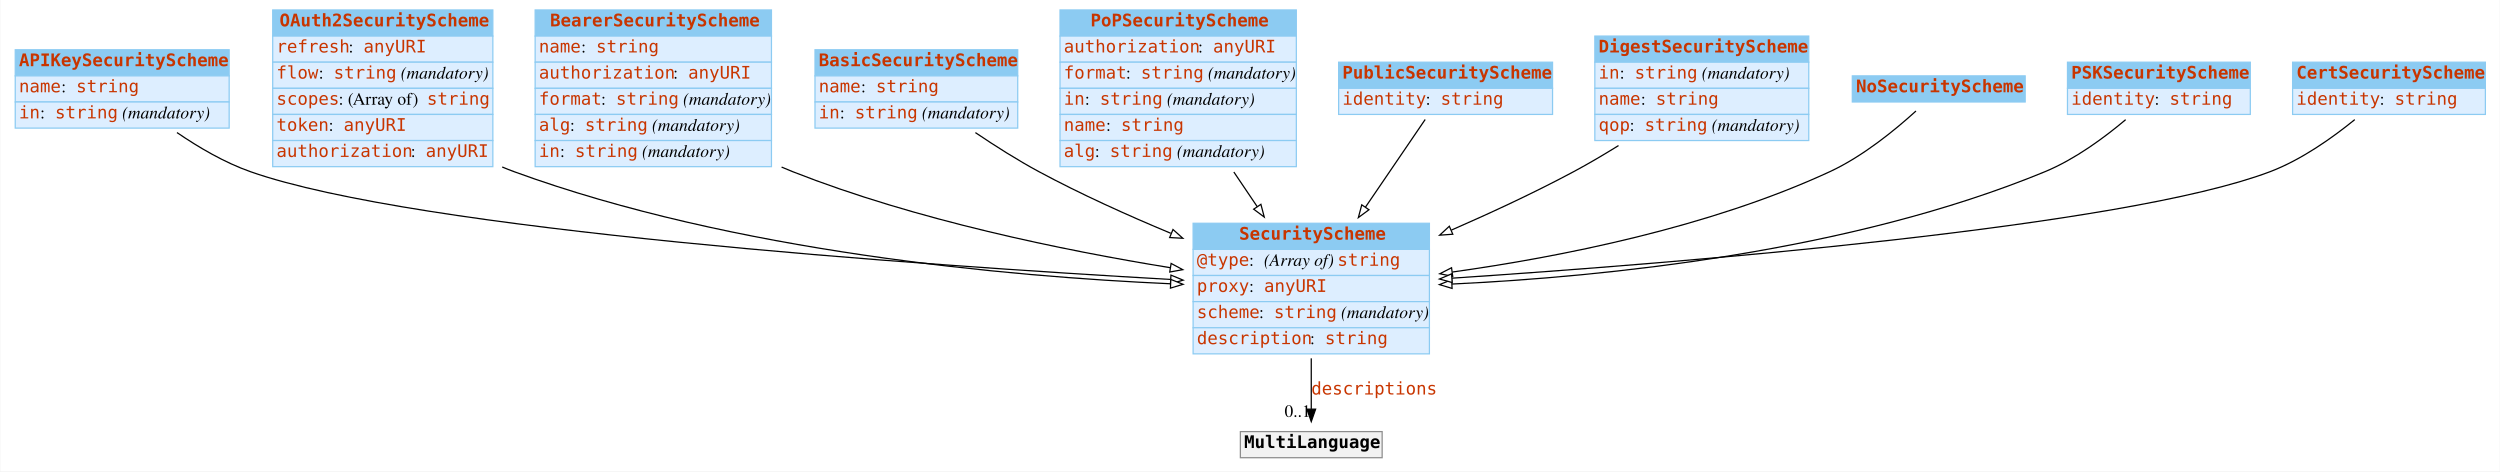
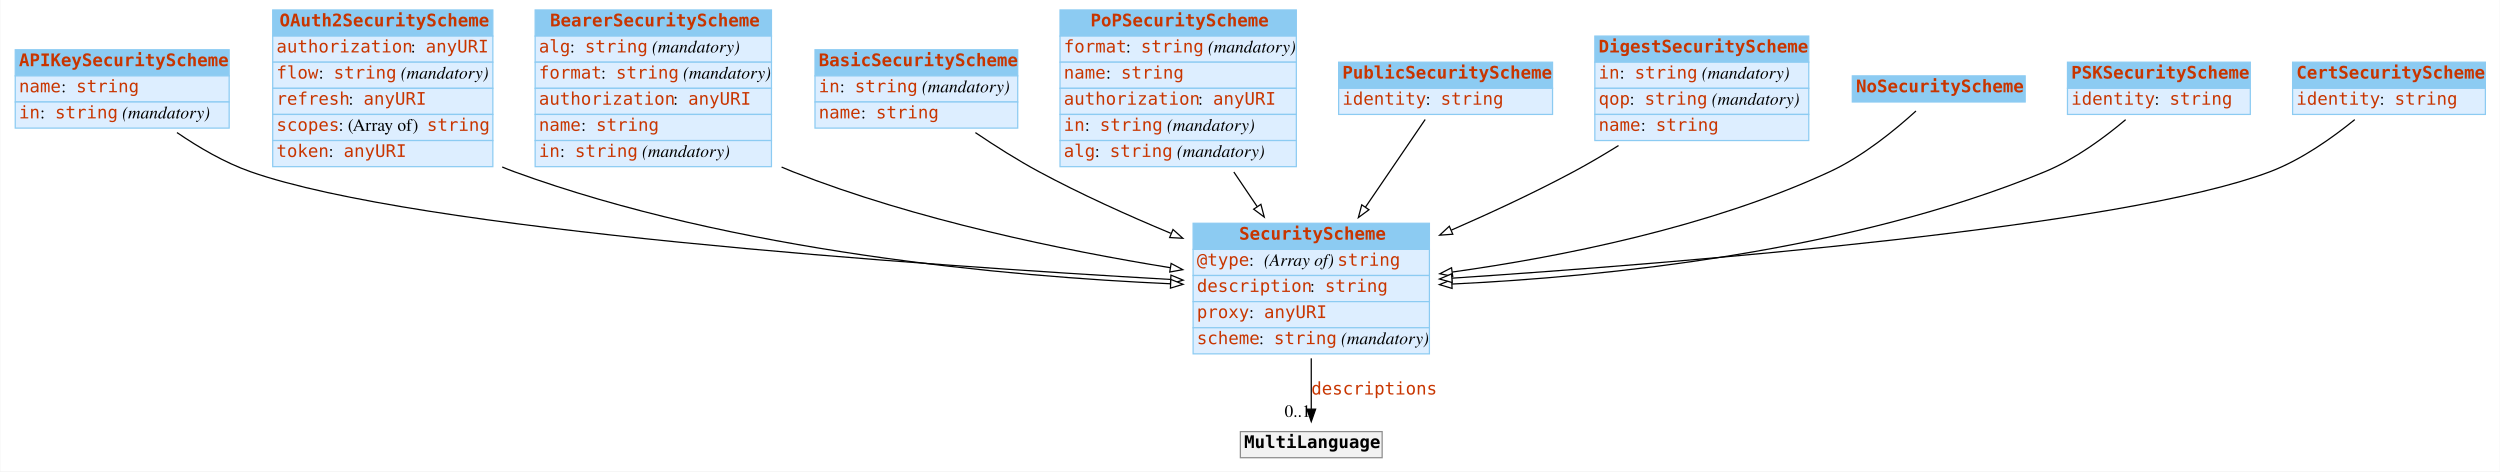
<svg xmlns="http://www.w3.org/2000/svg" width="2010pt" height="379pt" viewBox="0.00 0.00 2009.50 379.00">
  <g id="graph0" class="graph" transform="scale(1 1) rotate(0) translate(4 375)">
    <polygon fill="white" stroke="none" points="-4,4 -4,-375 2005.5,-375 2005.5,4 -4,4" />
    <g id="node1" class="node">
      <polygon fill="#8ccbf2" stroke="none" points="8,-314 8,-335 180,-335 180,-314 8,-314" />
      <polygon fill="none" stroke="#8ccbf2" points="8,-314 8,-335 180,-335 180,-314 8,-314" />
      <text text-anchor="start" x="11" y="-321.8" font-family="mono" font-weight="bold" font-size="14.00" fill="#c83500">APIKeySecurityScheme</text>
      <polygon fill="#ddeeff" stroke="none" points="8,-293 8,-314 180,-314 180,-293 8,-293" />
      <polygon fill="none" stroke="#8ccbf2" points="8,-293 8,-314 180,-314 180,-293 8,-293" />
      <text text-anchor="start" x="11" y="-300.8" font-family="mono" font-size="14.00" fill="#c83500">name</text>
      <text text-anchor="start" x="45" y="-300.8" font-family="Times,serif" font-size="14.00"> : </text>
      <text text-anchor="start" x="57" y="-300.8" font-family="mono" font-size="14.00" fill="#c83500">string</text>
      <polygon fill="#ddeeff" stroke="none" points="8,-272 8,-293 180,-293 180,-272 8,-272" />
      <polygon fill="none" stroke="#8ccbf2" points="8,-272 8,-293 180,-293 180,-272 8,-272" />
      <text text-anchor="start" x="11" y="-279.8" font-family="mono" font-size="14.00" fill="#c83500">in</text>
      <text text-anchor="start" x="28" y="-279.8" font-family="Times,serif" font-size="14.00"> : </text>
      <text text-anchor="start" x="40" y="-279.8" font-family="mono" font-size="14.00" fill="#c83500">string</text>
      <text text-anchor="start" x="90" y="-279.8" font-family="Times,serif" font-size="14.00"> </text>
      <text text-anchor="start" x="94" y="-279.8" font-family="Times,serif" font-style="italic" font-size="14.00">(mandatory)</text>
    </g>
    <g id="node3" class="node">
      <polygon fill="#8ccbf2" stroke="none" points="955,-174.5 955,-195.5 1145,-195.5 1145,-174.5 955,-174.5" />
      <polygon fill="none" stroke="#8ccbf2" points="955,-174.5 955,-195.5 1145,-195.5 1145,-174.5 955,-174.5" />
      <text text-anchor="start" x="992" y="-182.3" font-family="mono" font-weight="bold" font-size="14.00" fill="#c83500">SecurityScheme</text>
      <polygon fill="#ddeeff" stroke="none" points="955,-153.5 955,-174.5 1145,-174.5 1145,-153.5 955,-153.5" />
      <polygon fill="none" stroke="#8ccbf2" points="955,-153.5 955,-174.5 1145,-174.5 1145,-153.5 955,-153.5" />
      <text text-anchor="start" x="958" y="-161.3" font-family="mono" font-size="14.00" fill="#c83500">@type</text>
      <text text-anchor="start" x="1000" y="-161.3" font-family="Times,serif" font-size="14.00"> : </text>
      <text text-anchor="start" x="1012" y="-161.3" font-family="Times,serif" font-style="italic" font-size="14.00">(Array of) </text>
      <text text-anchor="start" x="1071" y="-161.3" font-family="mono" font-size="14.00" fill="#c83500">string</text>
      <polygon fill="#ddeeff" stroke="none" points="955,-132.5 955,-153.5 1145,-153.5 1145,-132.5 955,-132.5" />
      <polygon fill="none" stroke="#8ccbf2" points="955,-132.5 955,-153.5 1145,-153.5 1145,-132.5 955,-132.5" />
-       <text text-anchor="start" x="958" y="-140.3" font-family="mono" font-size="14.00" fill="#c83500">proxy</text>
-       <text text-anchor="start" x="1000" y="-140.3" font-family="Times,serif" font-size="14.00"> : </text>
-       <text text-anchor="start" x="1012" y="-140.3" font-family="mono" font-size="14.00" fill="#c83500">anyURI</text>
+       <text text-anchor="start" x="958" y="-140.3" font-family="mono" font-size="14.00" fill="#c83500">description</text>
+       <text text-anchor="start" x="1049" y="-140.3" font-family="Times,serif" font-size="14.00"> : </text>
+       <text text-anchor="start" x="1061" y="-140.3" font-family="mono" font-size="14.00" fill="#c83500">string</text>
      <polygon fill="#ddeeff" stroke="none" points="955,-111.5 955,-132.5 1145,-132.5 1145,-111.5 955,-111.5" />
      <polygon fill="none" stroke="#8ccbf2" points="955,-111.5 955,-132.5 1145,-132.5 1145,-111.5 955,-111.5" />
-       <text text-anchor="start" x="958" y="-119.3" font-family="mono" font-size="14.00" fill="#c83500">scheme</text>
-       <text text-anchor="start" x="1008" y="-119.3" font-family="Times,serif" font-size="14.00"> : </text>
-       <text text-anchor="start" x="1020" y="-119.3" font-family="mono" font-size="14.00" fill="#c83500">string</text>
-       <text text-anchor="start" x="1070" y="-119.3" font-family="Times,serif" font-size="14.00"> </text>
-       <text text-anchor="start" x="1074" y="-119.3" font-family="Times,serif" font-style="italic" font-size="14.00">(mandatory)</text>
+       <text text-anchor="start" x="958" y="-119.3" font-family="mono" font-size="14.00" fill="#c83500">proxy</text>
+       <text text-anchor="start" x="1000" y="-119.3" font-family="Times,serif" font-size="14.00"> : </text>
+       <text text-anchor="start" x="1012" y="-119.3" font-family="mono" font-size="14.00" fill="#c83500">anyURI</text>
      <polygon fill="#ddeeff" stroke="none" points="955,-90.5 955,-111.5 1145,-111.5 1145,-90.5 955,-90.5" />
      <polygon fill="none" stroke="#8ccbf2" points="955,-90.5 955,-111.5 1145,-111.5 1145,-90.5 955,-90.5" />
-       <text text-anchor="start" x="958" y="-98.3" font-family="mono" font-size="14.00" fill="#c83500">description</text>
-       <text text-anchor="start" x="1049" y="-98.3" font-family="Times,serif" font-size="14.00"> : </text>
-       <text text-anchor="start" x="1061" y="-98.3" font-family="mono" font-size="14.00" fill="#c83500">string</text>
+       <text text-anchor="start" x="958" y="-98.3" font-family="mono" font-size="14.00" fill="#c83500">scheme</text>
+       <text text-anchor="start" x="1008" y="-98.3" font-family="Times,serif" font-size="14.00"> : </text>
+       <text text-anchor="start" x="1020" y="-98.3" font-family="mono" font-size="14.00" fill="#c83500">string</text>
+       <text text-anchor="start" x="1070" y="-98.3" font-family="Times,serif" font-size="14.00"> </text>
+       <text text-anchor="start" x="1074" y="-98.3" font-family="Times,serif" font-style="italic" font-size="14.00">(mandatory)</text>
    </g>
    <g id="edge4" class="edge">
      <path fill="none" stroke="black" d="M138.036,-268.422C155.465,-256.496 176.269,-244.309 197,-237 330.682,-189.871 737.032,-161.693 936.753,-150.336" />
      <polygon fill="white" stroke="black" points="937.194,-153.817 946.981,-149.759 936.799,-146.828 937.194,-153.817" />
    </g>
    <g id="node2" class="node">
      <polygon fill="#8ccbf2" stroke="none" points="215,-346 215,-367 392,-367 392,-346 215,-346" />
      <polygon fill="none" stroke="#8ccbf2" points="215,-346 215,-367 392,-367 392,-346 215,-346" />
      <text text-anchor="start" x="220.5" y="-353.8" font-family="mono" font-weight="bold" font-size="14.00" fill="#c83500">OAuth2SecurityScheme</text>
      <polygon fill="#ddeeff" stroke="none" points="215,-325 215,-346 392,-346 392,-325 215,-325" />
      <polygon fill="none" stroke="#8ccbf2" points="215,-325 215,-346 392,-346 392,-325 215,-325" />
-       <text text-anchor="start" x="218" y="-332.8" font-family="mono" font-size="14.00" fill="#c83500">refresh</text>
-       <text text-anchor="start" x="276" y="-332.8" font-family="Times,serif" font-size="14.00"> : </text>
-       <text text-anchor="start" x="288" y="-332.8" font-family="mono" font-size="14.00" fill="#c83500">anyURI</text>
+       <text text-anchor="start" x="218" y="-332.8" font-family="mono" font-size="14.00" fill="#c83500">authorization</text>
+       <text text-anchor="start" x="326" y="-332.8" font-family="Times,serif" font-size="14.00"> : </text>
+       <text text-anchor="start" x="338" y="-332.8" font-family="mono" font-size="14.00" fill="#c83500">anyURI</text>
      <polygon fill="#ddeeff" stroke="none" points="215,-304 215,-325 392,-325 392,-304 215,-304" />
      <polygon fill="none" stroke="#8ccbf2" points="215,-304 215,-325 392,-325 392,-304 215,-304" />
      <text text-anchor="start" x="218" y="-311.8" font-family="mono" font-size="14.00" fill="#c83500">flow</text>
      <text text-anchor="start" x="252" y="-311.8" font-family="Times,serif" font-size="14.00"> : </text>
      <text text-anchor="start" x="264" y="-311.8" font-family="mono" font-size="14.00" fill="#c83500">string</text>
      <text text-anchor="start" x="314" y="-311.8" font-family="Times,serif" font-size="14.00"> </text>
      <text text-anchor="start" x="318" y="-311.8" font-family="Times,serif" font-style="italic" font-size="14.00">(mandatory)</text>
      <polygon fill="#ddeeff" stroke="none" points="215,-283 215,-304 392,-304 392,-283 215,-283" />
      <polygon fill="none" stroke="#8ccbf2" points="215,-283 215,-304 392,-304 392,-283 215,-283" />
-       <text text-anchor="start" x="218" y="-290.8" font-family="mono" font-size="14.00" fill="#c83500">scopes</text>
-       <text text-anchor="start" x="268" y="-290.8" font-family="Times,serif" font-size="14.00"> : (Array of) </text>
-       <text text-anchor="start" x="339" y="-290.8" font-family="mono" font-size="14.00" fill="#c83500">string</text>
+       <text text-anchor="start" x="218" y="-290.8" font-family="mono" font-size="14.00" fill="#c83500">refresh</text>
+       <text text-anchor="start" x="276" y="-290.8" font-family="Times,serif" font-size="14.00"> : </text>
+       <text text-anchor="start" x="288" y="-290.8" font-family="mono" font-size="14.00" fill="#c83500">anyURI</text>
      <polygon fill="#ddeeff" stroke="none" points="215,-262 215,-283 392,-283 392,-262 215,-262" />
      <polygon fill="none" stroke="#8ccbf2" points="215,-262 215,-283 392,-283 392,-262 215,-262" />
-       <text text-anchor="start" x="218" y="-269.8" font-family="mono" font-size="14.00" fill="#c83500">token</text>
-       <text text-anchor="start" x="260" y="-269.8" font-family="Times,serif" font-size="14.00"> : </text>
-       <text text-anchor="start" x="272" y="-269.8" font-family="mono" font-size="14.00" fill="#c83500">anyURI</text>
+       <text text-anchor="start" x="218" y="-269.8" font-family="mono" font-size="14.00" fill="#c83500">scopes</text>
+       <text text-anchor="start" x="268" y="-269.8" font-family="Times,serif" font-size="14.00"> : (Array of) </text>
+       <text text-anchor="start" x="339" y="-269.8" font-family="mono" font-size="14.00" fill="#c83500">string</text>
      <polygon fill="#ddeeff" stroke="none" points="215,-241 215,-262 392,-262 392,-241 215,-241" />
      <polygon fill="none" stroke="#8ccbf2" points="215,-241 215,-262 392,-262 392,-241 215,-241" />
-       <text text-anchor="start" x="218" y="-248.8" font-family="mono" font-size="14.00" fill="#c83500">authorization</text>
-       <text text-anchor="start" x="326" y="-248.8" font-family="Times,serif" font-size="14.00"> : </text>
-       <text text-anchor="start" x="338" y="-248.8" font-family="mono" font-size="14.00" fill="#c83500">anyURI</text>
+       <text text-anchor="start" x="218" y="-248.8" font-family="mono" font-size="14.00" fill="#c83500">token</text>
+       <text text-anchor="start" x="260" y="-248.8" font-family="Times,serif" font-size="14.00"> : </text>
+       <text text-anchor="start" x="272" y="-248.8" font-family="mono" font-size="14.00" fill="#c83500">anyURI</text>
    </g>
    <g id="edge8" class="edge">
      <path fill="none" stroke="black" d="M399.524,-240.748C402.681,-239.407 405.844,-238.153 409,-237 586.048,-172.351 806.079,-152.706 936.885,-146.846" />
      <polygon fill="white" stroke="black" points="937.084,-150.341 946.925,-146.416 936.784,-143.348 937.084,-150.341" />
    </g>
    <g id="node12" class="node">
      <polygon fill="#f2f2f2" stroke="none" points="993,-7 993,-28 1107,-28 1107,-7 993,-7" />
      <polygon fill="none" stroke="#8c8c8c" points="993,-7 993,-28 1107,-28 1107,-7 993,-7" />
      <text text-anchor="start" x="996" y="-14.8" font-family="mono" font-weight="bold" font-size="14.00">MultiLanguage</text>
    </g>
    <g id="edge1" class="edge">
      <path fill="none" stroke="black" d="M1050,-86.892C1050,-72.775 1050,-58.225 1050,-46.234" />
      <polygon fill="black" stroke="black" points="1053.5,-46.026 1050,-36.026 1046.5,-46.026 1053.5,-46.026" />
      <text text-anchor="start" x="1050" y="-57.8" font-family="mono" font-size="14.00" fill="#c83500">descriptions</text>
      <text text-anchor="middle" x="1039" y="-39.826" font-family="Times,serif" font-size="14.00">0..1</text>
    </g>
    <g id="node4" class="node">
      <polygon fill="#8ccbf2" stroke="none" points="426,-346 426,-367 616,-367 616,-346 426,-346" />
      <polygon fill="none" stroke="#8ccbf2" points="426,-346 426,-367 616,-367 616,-346 426,-346" />
      <text text-anchor="start" x="438" y="-353.8" font-family="mono" font-weight="bold" font-size="14.00" fill="#c83500">BearerSecurityScheme</text>
      <polygon fill="#ddeeff" stroke="none" points="426,-325 426,-346 616,-346 616,-325 426,-325" />
      <polygon fill="none" stroke="#8ccbf2" points="426,-325 426,-346 616,-346 616,-325 426,-325" />
-       <text text-anchor="start" x="429" y="-332.8" font-family="mono" font-size="14.00" fill="#c83500">name</text>
-       <text text-anchor="start" x="463" y="-332.8" font-family="Times,serif" font-size="14.00"> : </text>
-       <text text-anchor="start" x="475" y="-332.8" font-family="mono" font-size="14.00" fill="#c83500">string</text>
+       <text text-anchor="start" x="429" y="-332.8" font-family="mono" font-size="14.00" fill="#c83500">alg</text>
+       <text text-anchor="start" x="454" y="-332.8" font-family="Times,serif" font-size="14.00"> : </text>
+       <text text-anchor="start" x="466" y="-332.8" font-family="mono" font-size="14.00" fill="#c83500">string</text>
+       <text text-anchor="start" x="516" y="-332.8" font-family="Times,serif" font-size="14.00"> </text>
+       <text text-anchor="start" x="520" y="-332.8" font-family="Times,serif" font-style="italic" font-size="14.00">(mandatory)</text>
      <polygon fill="#ddeeff" stroke="none" points="426,-304 426,-325 616,-325 616,-304 426,-304" />
      <polygon fill="none" stroke="#8ccbf2" points="426,-304 426,-325 616,-325 616,-304 426,-304" />
-       <text text-anchor="start" x="429" y="-311.8" font-family="mono" font-size="14.00" fill="#c83500">authorization</text>
-       <text text-anchor="start" x="537" y="-311.8" font-family="Times,serif" font-size="14.00"> : </text>
-       <text text-anchor="start" x="549" y="-311.8" font-family="mono" font-size="14.00" fill="#c83500">anyURI</text>
+       <text text-anchor="start" x="429" y="-311.8" font-family="mono" font-size="14.00" fill="#c83500">format</text>
+       <text text-anchor="start" x="479" y="-311.8" font-family="Times,serif" font-size="14.00"> : </text>
+       <text text-anchor="start" x="491" y="-311.8" font-family="mono" font-size="14.00" fill="#c83500">string</text>
+       <text text-anchor="start" x="541" y="-311.8" font-family="Times,serif" font-size="14.00"> </text>
+       <text text-anchor="start" x="545" y="-311.8" font-family="Times,serif" font-style="italic" font-size="14.00">(mandatory)</text>
      <polygon fill="#ddeeff" stroke="none" points="426,-283 426,-304 616,-304 616,-283 426,-283" />
      <polygon fill="none" stroke="#8ccbf2" points="426,-283 426,-304 616,-304 616,-283 426,-283" />
-       <text text-anchor="start" x="429" y="-290.8" font-family="mono" font-size="14.00" fill="#c83500">format</text>
-       <text text-anchor="start" x="479" y="-290.8" font-family="Times,serif" font-size="14.00"> : </text>
-       <text text-anchor="start" x="491" y="-290.8" font-family="mono" font-size="14.00" fill="#c83500">string</text>
-       <text text-anchor="start" x="541" y="-290.8" font-family="Times,serif" font-size="14.00"> </text>
-       <text text-anchor="start" x="545" y="-290.8" font-family="Times,serif" font-style="italic" font-size="14.00">(mandatory)</text>
+       <text text-anchor="start" x="429" y="-290.8" font-family="mono" font-size="14.00" fill="#c83500">authorization</text>
+       <text text-anchor="start" x="537" y="-290.8" font-family="Times,serif" font-size="14.00"> : </text>
+       <text text-anchor="start" x="549" y="-290.8" font-family="mono" font-size="14.00" fill="#c83500">anyURI</text>
      <polygon fill="#ddeeff" stroke="none" points="426,-262 426,-283 616,-283 616,-262 426,-262" />
      <polygon fill="none" stroke="#8ccbf2" points="426,-262 426,-283 616,-283 616,-262 426,-262" />
-       <text text-anchor="start" x="429" y="-269.8" font-family="mono" font-size="14.00" fill="#c83500">alg</text>
-       <text text-anchor="start" x="454" y="-269.8" font-family="Times,serif" font-size="14.00"> : </text>
-       <text text-anchor="start" x="466" y="-269.8" font-family="mono" font-size="14.00" fill="#c83500">string</text>
-       <text text-anchor="start" x="516" y="-269.8" font-family="Times,serif" font-size="14.00"> </text>
-       <text text-anchor="start" x="520" y="-269.8" font-family="Times,serif" font-style="italic" font-size="14.00">(mandatory)</text>
+       <text text-anchor="start" x="429" y="-269.8" font-family="mono" font-size="14.00" fill="#c83500">name</text>
+       <text text-anchor="start" x="463" y="-269.8" font-family="Times,serif" font-size="14.00"> : </text>
+       <text text-anchor="start" x="475" y="-269.8" font-family="mono" font-size="14.00" fill="#c83500">string</text>
      <polygon fill="#ddeeff" stroke="none" points="426,-241 426,-262 616,-262 616,-241 426,-241" />
      <polygon fill="none" stroke="#8ccbf2" points="426,-241 426,-262 616,-262 616,-241 426,-241" />
      <text text-anchor="start" x="429" y="-248.8" font-family="mono" font-size="14.00" fill="#c83500">in</text>
      <text text-anchor="start" x="446" y="-248.8" font-family="Times,serif" font-size="14.00"> : </text>
      <text text-anchor="start" x="458" y="-248.8" font-family="mono" font-size="14.00" fill="#c83500">string</text>
      <text text-anchor="start" x="508" y="-248.8" font-family="Times,serif" font-size="14.00"> </text>
      <text text-anchor="start" x="512" y="-248.8" font-family="Times,serif" font-style="italic" font-size="14.00">(mandatory)</text>
    </g>
    <g id="edge9" class="edge">
      <path fill="none" stroke="black" d="M624.151,-240.676C627.107,-239.388 630.06,-238.158 633,-237 732.048,-197.967 851.15,-173.622 936.662,-159.767" />
      <polygon fill="white" stroke="black" points="937.336,-163.204 946.658,-158.171 936.231,-156.292 937.336,-163.204" />
    </g>
    <g id="node5" class="node">
      <polygon fill="#8ccbf2" stroke="none" points="651,-314 651,-335 814,-335 814,-314 651,-314" />
      <polygon fill="none" stroke="#8ccbf2" points="651,-314 651,-335 814,-335 814,-314 651,-314" />
      <text text-anchor="start" x="654" y="-321.8" font-family="mono" font-weight="bold" font-size="14.00" fill="#c83500">BasicSecurityScheme</text>
      <polygon fill="#ddeeff" stroke="none" points="651,-293 651,-314 814,-314 814,-293 651,-293" />
      <polygon fill="none" stroke="#8ccbf2" points="651,-293 651,-314 814,-314 814,-293 651,-293" />
-       <text text-anchor="start" x="654" y="-300.8" font-family="mono" font-size="14.00" fill="#c83500">name</text>
-       <text text-anchor="start" x="688" y="-300.8" font-family="Times,serif" font-size="14.00"> : </text>
-       <text text-anchor="start" x="700" y="-300.8" font-family="mono" font-size="14.00" fill="#c83500">string</text>
+       <text text-anchor="start" x="654" y="-300.8" font-family="mono" font-size="14.00" fill="#c83500">in</text>
+       <text text-anchor="start" x="671" y="-300.8" font-family="Times,serif" font-size="14.00"> : </text>
+       <text text-anchor="start" x="683" y="-300.8" font-family="mono" font-size="14.00" fill="#c83500">string</text>
+       <text text-anchor="start" x="733" y="-300.8" font-family="Times,serif" font-size="14.00"> </text>
+       <text text-anchor="start" x="737" y="-300.8" font-family="Times,serif" font-style="italic" font-size="14.00">(mandatory)</text>
      <polygon fill="#ddeeff" stroke="none" points="651,-272 651,-293 814,-293 814,-272 651,-272" />
      <polygon fill="none" stroke="#8ccbf2" points="651,-272 651,-293 814,-293 814,-272 651,-272" />
-       <text text-anchor="start" x="654" y="-279.8" font-family="mono" font-size="14.00" fill="#c83500">in</text>
-       <text text-anchor="start" x="671" y="-279.8" font-family="Times,serif" font-size="14.00"> : </text>
-       <text text-anchor="start" x="683" y="-279.8" font-family="mono" font-size="14.00" fill="#c83500">string</text>
-       <text text-anchor="start" x="733" y="-279.8" font-family="Times,serif" font-size="14.00"> </text>
-       <text text-anchor="start" x="737" y="-279.8" font-family="Times,serif" font-style="italic" font-size="14.00">(mandatory)</text>
+       <text text-anchor="start" x="654" y="-279.8" font-family="mono" font-size="14.00" fill="#c83500">name</text>
+       <text text-anchor="start" x="688" y="-279.8" font-family="Times,serif" font-size="14.00"> : </text>
+       <text text-anchor="start" x="700" y="-279.8" font-family="mono" font-size="14.00" fill="#c83500">string</text>
    </g>
    <g id="edge6" class="edge">
      <path fill="none" stroke="black" d="M779.967,-268.388C795.823,-257.668 813.812,-246.253 831,-237 864.551,-218.939 902.385,-201.875 937.049,-187.437" />
      <polygon fill="white" stroke="black" points="938.829,-190.489 946.735,-183.436 936.157,-184.019 938.829,-190.489" />
    </g>
    <g id="node6" class="node">
      <polygon fill="#8ccbf2" stroke="none" points="848,-346 848,-367 1038,-367 1038,-346 848,-346" />
      <polygon fill="none" stroke="#8ccbf2" points="848,-346 848,-367 1038,-367 1038,-346 848,-346" />
      <text text-anchor="start" x="872.5" y="-353.8" font-family="mono" font-weight="bold" font-size="14.00" fill="#c83500">PoPSecurityScheme</text>
      <polygon fill="#ddeeff" stroke="none" points="848,-325 848,-346 1038,-346 1038,-325 848,-325" />
      <polygon fill="none" stroke="#8ccbf2" points="848,-325 848,-346 1038,-346 1038,-325 848,-325" />
-       <text text-anchor="start" x="851" y="-332.8" font-family="mono" font-size="14.00" fill="#c83500">authorization</text>
-       <text text-anchor="start" x="959" y="-332.8" font-family="Times,serif" font-size="14.00"> : </text>
-       <text text-anchor="start" x="971" y="-332.8" font-family="mono" font-size="14.00" fill="#c83500">anyURI</text>
+       <text text-anchor="start" x="851" y="-332.8" font-family="mono" font-size="14.00" fill="#c83500">format</text>
+       <text text-anchor="start" x="901" y="-332.8" font-family="Times,serif" font-size="14.00"> : </text>
+       <text text-anchor="start" x="913" y="-332.8" font-family="mono" font-size="14.00" fill="#c83500">string</text>
+       <text text-anchor="start" x="963" y="-332.8" font-family="Times,serif" font-size="14.00"> </text>
+       <text text-anchor="start" x="967" y="-332.8" font-family="Times,serif" font-style="italic" font-size="14.00">(mandatory)</text>
      <polygon fill="#ddeeff" stroke="none" points="848,-304 848,-325 1038,-325 1038,-304 848,-304" />
      <polygon fill="none" stroke="#8ccbf2" points="848,-304 848,-325 1038,-325 1038,-304 848,-304" />
-       <text text-anchor="start" x="851" y="-311.8" font-family="mono" font-size="14.00" fill="#c83500">format</text>
-       <text text-anchor="start" x="901" y="-311.8" font-family="Times,serif" font-size="14.00"> : </text>
-       <text text-anchor="start" x="913" y="-311.8" font-family="mono" font-size="14.00" fill="#c83500">string</text>
-       <text text-anchor="start" x="963" y="-311.8" font-family="Times,serif" font-size="14.00"> </text>
-       <text text-anchor="start" x="967" y="-311.8" font-family="Times,serif" font-style="italic" font-size="14.00">(mandatory)</text>
+       <text text-anchor="start" x="851" y="-311.8" font-family="mono" font-size="14.00" fill="#c83500">name</text>
+       <text text-anchor="start" x="885" y="-311.8" font-family="Times,serif" font-size="14.00"> : </text>
+       <text text-anchor="start" x="897" y="-311.8" font-family="mono" font-size="14.00" fill="#c83500">string</text>
      <polygon fill="#ddeeff" stroke="none" points="848,-283 848,-304 1038,-304 1038,-283 848,-283" />
      <polygon fill="none" stroke="#8ccbf2" points="848,-283 848,-304 1038,-304 1038,-283 848,-283" />
-       <text text-anchor="start" x="851" y="-290.8" font-family="mono" font-size="14.00" fill="#c83500">in</text>
-       <text text-anchor="start" x="868" y="-290.8" font-family="Times,serif" font-size="14.00"> : </text>
-       <text text-anchor="start" x="880" y="-290.8" font-family="mono" font-size="14.00" fill="#c83500">string</text>
-       <text text-anchor="start" x="930" y="-290.8" font-family="Times,serif" font-size="14.00"> </text>
-       <text text-anchor="start" x="934" y="-290.8" font-family="Times,serif" font-style="italic" font-size="14.00">(mandatory)</text>
+       <text text-anchor="start" x="851" y="-290.8" font-family="mono" font-size="14.00" fill="#c83500">authorization</text>
+       <text text-anchor="start" x="959" y="-290.8" font-family="Times,serif" font-size="14.00"> : </text>
+       <text text-anchor="start" x="971" y="-290.8" font-family="mono" font-size="14.00" fill="#c83500">anyURI</text>
      <polygon fill="#ddeeff" stroke="none" points="848,-262 848,-283 1038,-283 1038,-262 848,-262" />
      <polygon fill="none" stroke="#8ccbf2" points="848,-262 848,-283 1038,-283 1038,-262 848,-262" />
-       <text text-anchor="start" x="851" y="-269.8" font-family="mono" font-size="14.00" fill="#c83500">name</text>
-       <text text-anchor="start" x="885" y="-269.8" font-family="Times,serif" font-size="14.00"> : </text>
-       <text text-anchor="start" x="897" y="-269.8" font-family="mono" font-size="14.00" fill="#c83500">string</text>
+       <text text-anchor="start" x="851" y="-269.8" font-family="mono" font-size="14.00" fill="#c83500">in</text>
+       <text text-anchor="start" x="868" y="-269.8" font-family="Times,serif" font-size="14.00"> : </text>
+       <text text-anchor="start" x="880" y="-269.8" font-family="mono" font-size="14.00" fill="#c83500">string</text>
+       <text text-anchor="start" x="930" y="-269.8" font-family="Times,serif" font-size="14.00"> </text>
+       <text text-anchor="start" x="934" y="-269.8" font-family="Times,serif" font-style="italic" font-size="14.00">(mandatory)</text>
      <polygon fill="#ddeeff" stroke="none" points="848,-241 848,-262 1038,-262 1038,-241 848,-241" />
      <polygon fill="none" stroke="#8ccbf2" points="848,-241 848,-262 1038,-262 1038,-241 848,-241" />
      <text text-anchor="start" x="851" y="-248.8" font-family="mono" font-size="14.00" fill="#c83500">alg</text>
      <text text-anchor="start" x="876" y="-248.8" font-family="Times,serif" font-size="14.00"> : </text>
      <text text-anchor="start" x="888" y="-248.8" font-family="mono" font-size="14.00" fill="#c83500">string</text>
      <text text-anchor="start" x="938" y="-248.8" font-family="Times,serif" font-size="14.00"> </text>
      <text text-anchor="start" x="942" y="-248.8" font-family="Times,serif" font-style="italic" font-size="14.00">(mandatory)</text>
    </g>
    <g id="edge3" class="edge">
      <path fill="none" stroke="black" d="M987.758,-236.7C993.984,-227.477 1000.37,-218.014 1006.57,-208.829" />
      <polygon fill="white" stroke="black" points="1009.51,-210.732 1012.21,-200.486 1003.71,-206.816 1009.51,-210.732" />
    </g>
    <g id="node7" class="node">
      <polygon fill="#8ccbf2" stroke="none" points="1072,-304 1072,-325 1244,-325 1244,-304 1072,-304" />
      <polygon fill="none" stroke="#8ccbf2" points="1072,-304 1072,-325 1244,-325 1244,-304 1072,-304" />
      <text text-anchor="start" x="1075" y="-311.8" font-family="mono" font-weight="bold" font-size="14.00" fill="#c83500">PublicSecurityScheme</text>
      <polygon fill="#ddeeff" stroke="none" points="1072,-283 1072,-304 1244,-304 1244,-283 1072,-283" />
      <polygon fill="none" stroke="#8ccbf2" points="1072,-283 1072,-304 1244,-304 1244,-283 1072,-283" />
      <text text-anchor="start" x="1075" y="-290.8" font-family="mono" font-size="14.00" fill="#c83500">identity</text>
      <text text-anchor="start" x="1142" y="-290.8" font-family="Times,serif" font-size="14.00"> : </text>
      <text text-anchor="start" x="1154" y="-290.8" font-family="mono" font-size="14.00" fill="#c83500">string</text>
    </g>
    <g id="edge2" class="edge">
      <path fill="none" stroke="black" d="M1141.6,-278.927C1128.82,-260.176 1110.47,-233.243 1093.54,-208.402" />
      <polygon fill="white" stroke="black" points="1096.39,-206.366 1087.87,-200.073 1090.61,-210.308 1096.39,-206.366" />
    </g>
    <g id="node8" class="node">
      <polygon fill="#8ccbf2" stroke="none" points="1278,-325 1278,-346 1450,-346 1450,-325 1278,-325" />
      <polygon fill="none" stroke="#8ccbf2" points="1278,-325 1278,-346 1450,-346 1450,-325 1278,-325" />
      <text text-anchor="start" x="1281" y="-332.8" font-family="mono" font-weight="bold" font-size="14.00" fill="#c83500">DigestSecurityScheme</text>
      <polygon fill="#ddeeff" stroke="none" points="1278,-304 1278,-325 1450,-325 1450,-304 1278,-304" />
      <polygon fill="none" stroke="#8ccbf2" points="1278,-304 1278,-325 1450,-325 1450,-304 1278,-304" />
      <text text-anchor="start" x="1281" y="-311.8" font-family="mono" font-size="14.00" fill="#c83500">in</text>
      <text text-anchor="start" x="1298" y="-311.8" font-family="Times,serif" font-size="14.00"> : </text>
      <text text-anchor="start" x="1310" y="-311.8" font-family="mono" font-size="14.00" fill="#c83500">string</text>
      <text text-anchor="start" x="1360" y="-311.8" font-family="Times,serif" font-size="14.00"> </text>
      <text text-anchor="start" x="1364" y="-311.8" font-family="Times,serif" font-style="italic" font-size="14.00">(mandatory)</text>
      <polygon fill="#ddeeff" stroke="none" points="1278,-283 1278,-304 1450,-304 1450,-283 1278,-283" />
      <polygon fill="none" stroke="#8ccbf2" points="1278,-283 1278,-304 1450,-304 1450,-283 1278,-283" />
-       <text text-anchor="start" x="1281" y="-290.8" font-family="mono" font-size="14.00" fill="#c83500">name</text>
-       <text text-anchor="start" x="1315" y="-290.8" font-family="Times,serif" font-size="14.00"> : </text>
-       <text text-anchor="start" x="1327" y="-290.8" font-family="mono" font-size="14.00" fill="#c83500">string</text>
+       <text text-anchor="start" x="1281" y="-290.8" font-family="mono" font-size="14.00" fill="#c83500">qop</text>
+       <text text-anchor="start" x="1306" y="-290.8" font-family="Times,serif" font-size="14.00"> : </text>
+       <text text-anchor="start" x="1318" y="-290.8" font-family="mono" font-size="14.00" fill="#c83500">string</text>
+       <text text-anchor="start" x="1368" y="-290.8" font-family="Times,serif" font-size="14.00"> </text>
+       <text text-anchor="start" x="1372" y="-290.8" font-family="Times,serif" font-style="italic" font-size="14.00">(mandatory)</text>
      <polygon fill="#ddeeff" stroke="none" points="1278,-262 1278,-283 1450,-283 1450,-262 1278,-262" />
      <polygon fill="none" stroke="#8ccbf2" points="1278,-262 1278,-283 1450,-283 1450,-262 1278,-262" />
-       <text text-anchor="start" x="1281" y="-269.8" font-family="mono" font-size="14.00" fill="#c83500">qop</text>
-       <text text-anchor="start" x="1306" y="-269.8" font-family="Times,serif" font-size="14.00"> : </text>
-       <text text-anchor="start" x="1318" y="-269.8" font-family="mono" font-size="14.00" fill="#c83500">string</text>
-       <text text-anchor="start" x="1368" y="-269.8" font-family="Times,serif" font-size="14.00"> </text>
-       <text text-anchor="start" x="1372" y="-269.8" font-family="Times,serif" font-style="italic" font-size="14.00">(mandatory)</text>
+       <text text-anchor="start" x="1281" y="-269.8" font-family="mono" font-size="14.00" fill="#c83500">name</text>
+       <text text-anchor="start" x="1315" y="-269.8" font-family="Times,serif" font-size="14.00"> : </text>
+       <text text-anchor="start" x="1327" y="-269.8" font-family="mono" font-size="14.00" fill="#c83500">string</text>
    </g>
    <g id="edge5" class="edge">
      <path fill="none" stroke="black" d="M1297.04,-257.965C1285.22,-250.633 1272.89,-243.365 1261,-237 1229.79,-220.291 1194.94,-204.079 1162.69,-190.017" />
      <polygon fill="white" stroke="black" points="1163.79,-186.68 1153.22,-185.917 1161.01,-193.103 1163.79,-186.68" />
    </g>
    <g id="node9" class="node">
      <polygon fill="#8ccbf2" stroke="none" points="1485,-293 1485,-314 1624,-314 1624,-293 1485,-293" />
      <polygon fill="none" stroke="#8ccbf2" points="1485,-293 1485,-314 1624,-314 1624,-293 1485,-293" />
      <text text-anchor="start" x="1488" y="-300.8" font-family="mono" font-weight="bold" font-size="14.00" fill="#c83500">NoSecurityScheme</text>
    </g>
    <g id="edge11" class="edge">
      <path fill="none" stroke="black" d="M1536.19,-285.759C1519.6,-270.66 1493.49,-249.268 1467,-237 1369.91,-192.042 1249.79,-168.378 1163.45,-156.287" />
      <polygon fill="white" stroke="black" points="1163.74,-152.794 1153.36,-154.904 1162.79,-159.729 1163.74,-152.794" />
    </g>
    <g id="node10" class="node">
      <polygon fill="#8ccbf2" stroke="none" points="1658,-304 1658,-325 1805,-325 1805,-304 1658,-304" />
      <polygon fill="none" stroke="#8ccbf2" points="1658,-304 1658,-325 1805,-325 1805,-304 1658,-304" />
      <text text-anchor="start" x="1661" y="-311.8" font-family="mono" font-weight="bold" font-size="14.00" fill="#c83500">PSKSecurityScheme</text>
      <polygon fill="#ddeeff" stroke="none" points="1658,-283 1658,-304 1805,-304 1805,-283 1658,-283" />
      <polygon fill="none" stroke="#8ccbf2" points="1658,-283 1658,-304 1805,-304 1805,-283 1658,-283" />
      <text text-anchor="start" x="1661" y="-290.8" font-family="mono" font-size="14.00" fill="#c83500">identity</text>
      <text text-anchor="start" x="1728" y="-290.8" font-family="Times,serif" font-size="14.00"> : </text>
      <text text-anchor="start" x="1740" y="-290.8" font-family="mono" font-size="14.00" fill="#c83500">string</text>
    </g>
    <g id="edge7" class="edge">
      <path fill="none" stroke="black" d="M1704.78,-278.792C1687.62,-264.332 1663.99,-246.904 1640,-237 1482.93,-172.16 1285.16,-152.43 1163.17,-146.625" />
      <polygon fill="white" stroke="black" points="1163.21,-143.124 1153.07,-146.168 1162.9,-150.117 1163.21,-143.124" />
    </g>
    <g id="node11" class="node">
      <polygon fill="#8ccbf2" stroke="none" points="1839,-304 1839,-325 1994,-325 1994,-304 1839,-304" />
      <polygon fill="none" stroke="#8ccbf2" points="1839,-304 1839,-325 1994,-325 1994,-304 1839,-304" />
      <text text-anchor="start" x="1842" y="-311.8" font-family="mono" font-weight="bold" font-size="14.00" fill="#c83500">CertSecurityScheme</text>
      <polygon fill="#ddeeff" stroke="none" points="1839,-283 1839,-304 1994,-304 1994,-283 1839,-283" />
      <polygon fill="none" stroke="#8ccbf2" points="1839,-283 1839,-304 1994,-304 1994,-283 1839,-283" />
      <text text-anchor="start" x="1842" y="-290.8" font-family="mono" font-size="14.00" fill="#c83500">identity</text>
      <text text-anchor="start" x="1909" y="-290.8" font-family="Times,serif" font-size="14.00"> : </text>
      <text text-anchor="start" x="1921" y="-290.8" font-family="mono" font-size="14.00" fill="#c83500">string</text>
    </g>
    <g id="edge10" class="edge">
      <path fill="none" stroke="black" d="M1888.98,-278.834C1871,-264.198 1846.15,-246.563 1821,-237 1703.37,-192.281 1347.27,-163.592 1163.08,-151.336" />
      <polygon fill="white" stroke="black" points="1163.3,-147.843 1153.09,-150.676 1162.83,-154.828 1163.3,-147.843" />
    </g>
  </g>
</svg>
